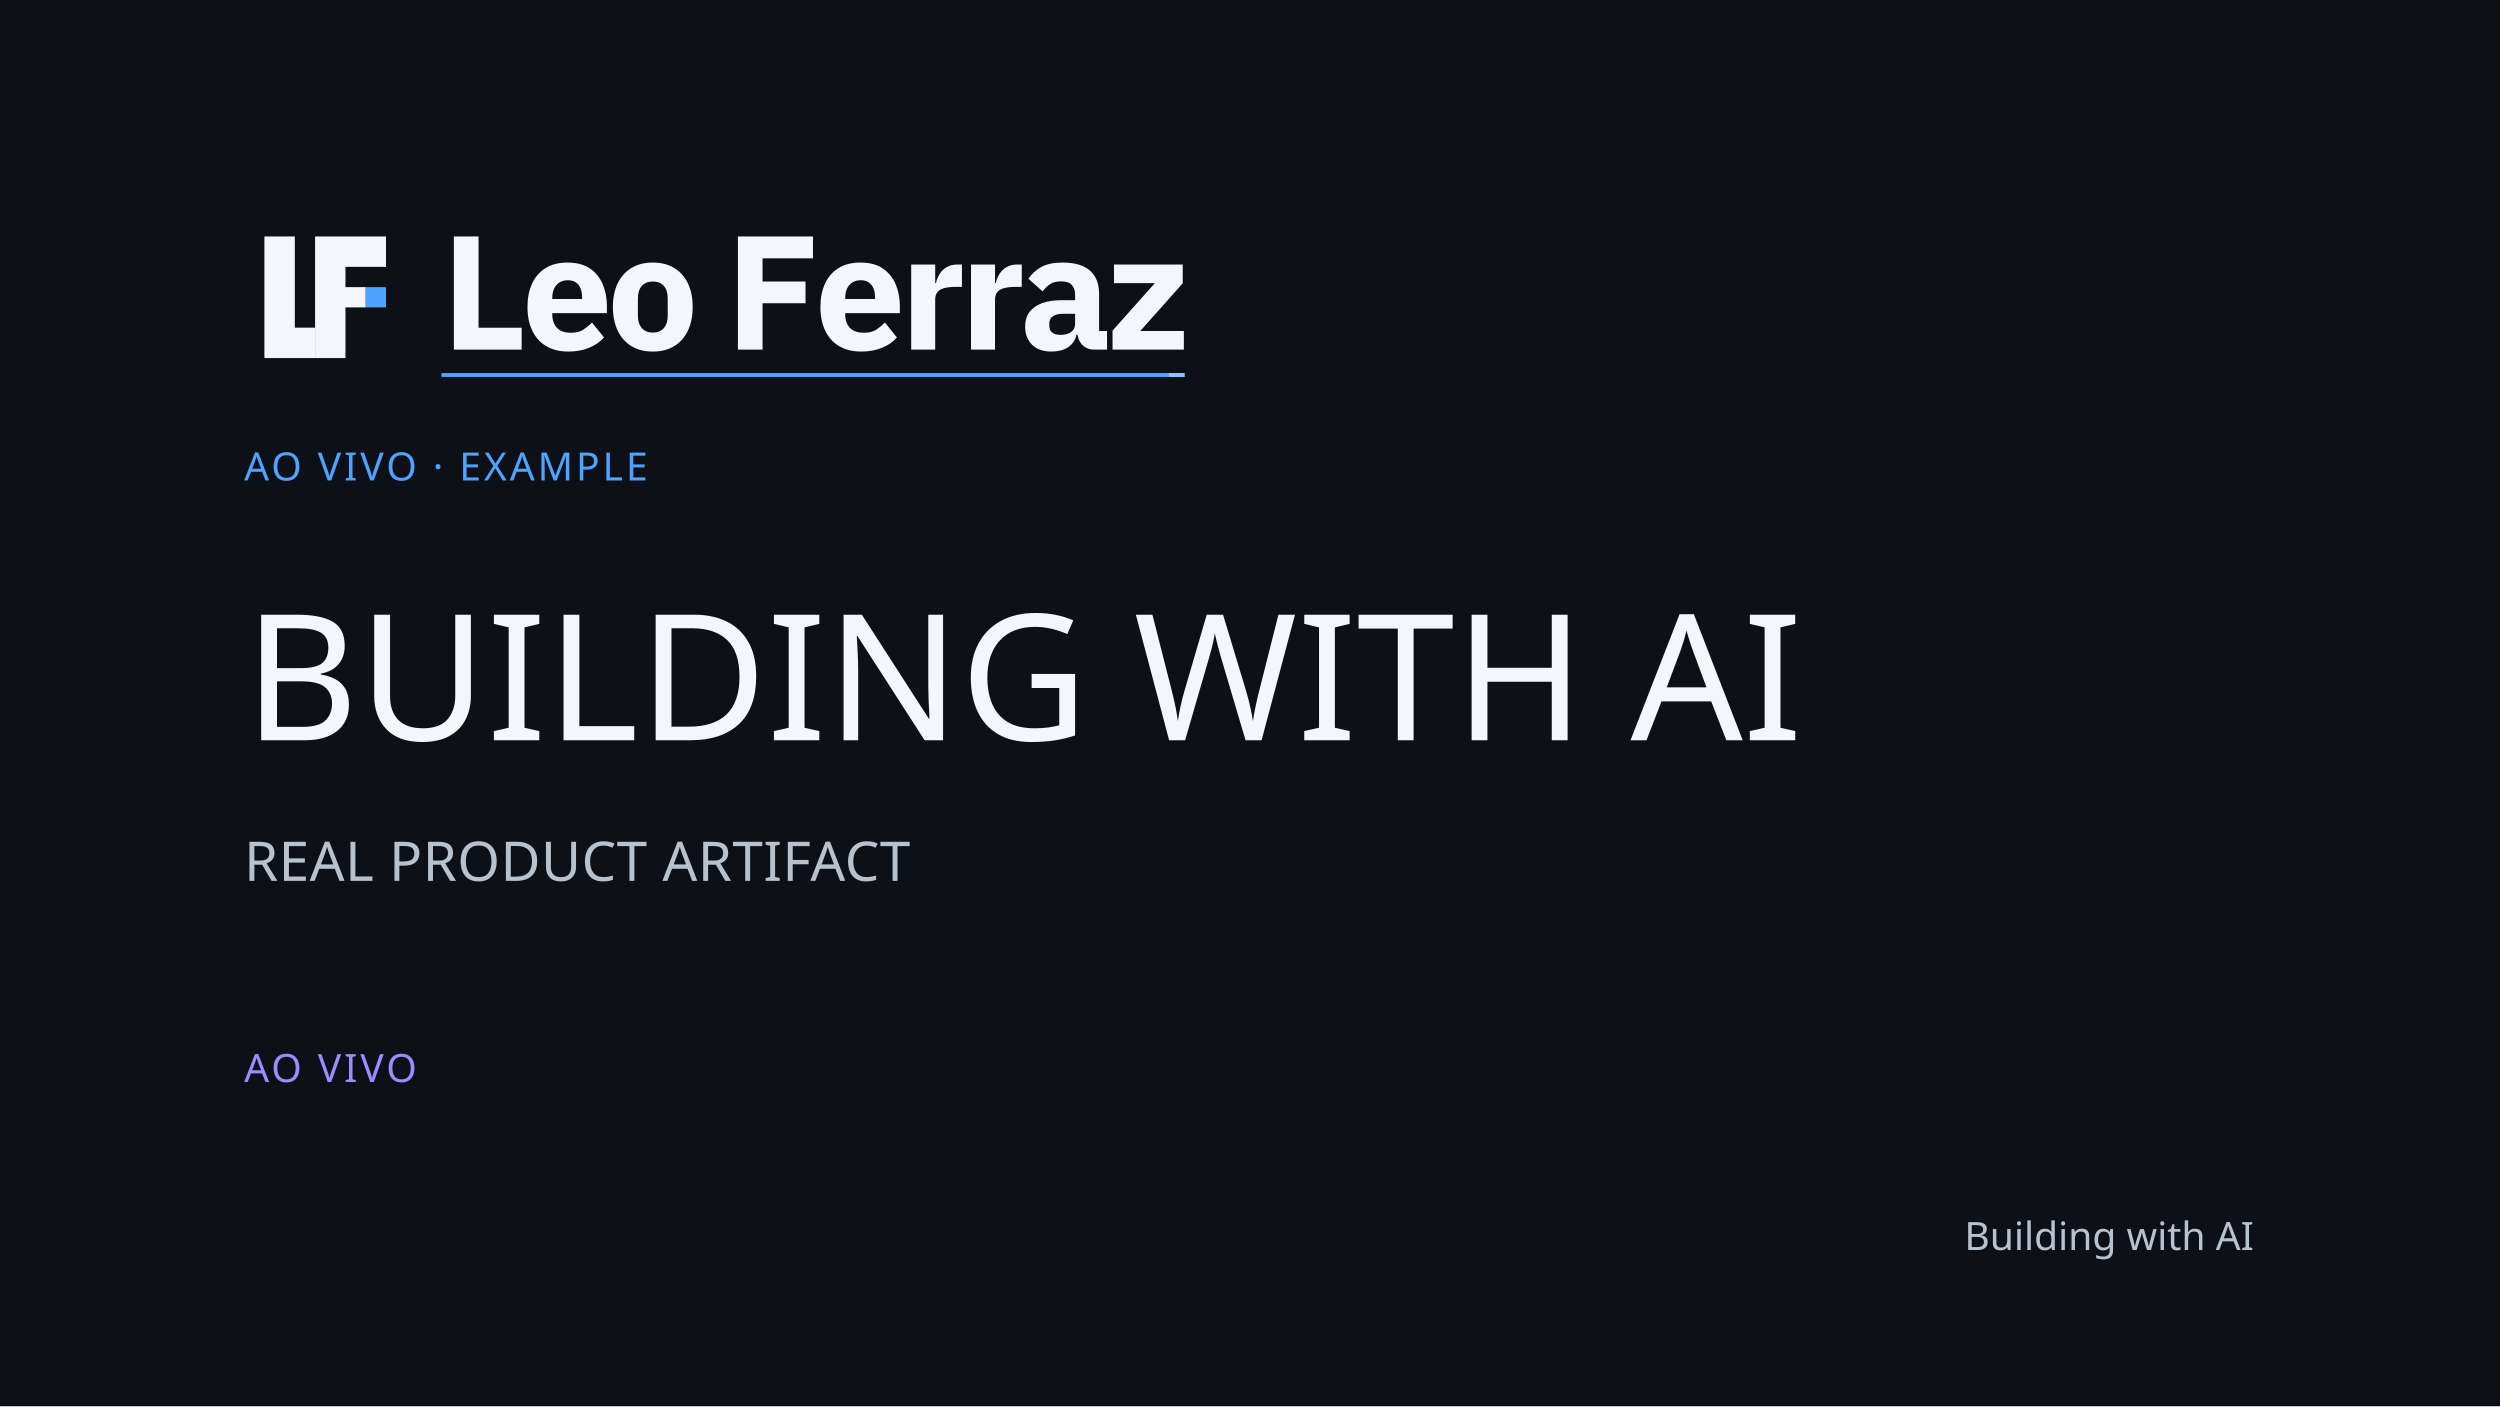
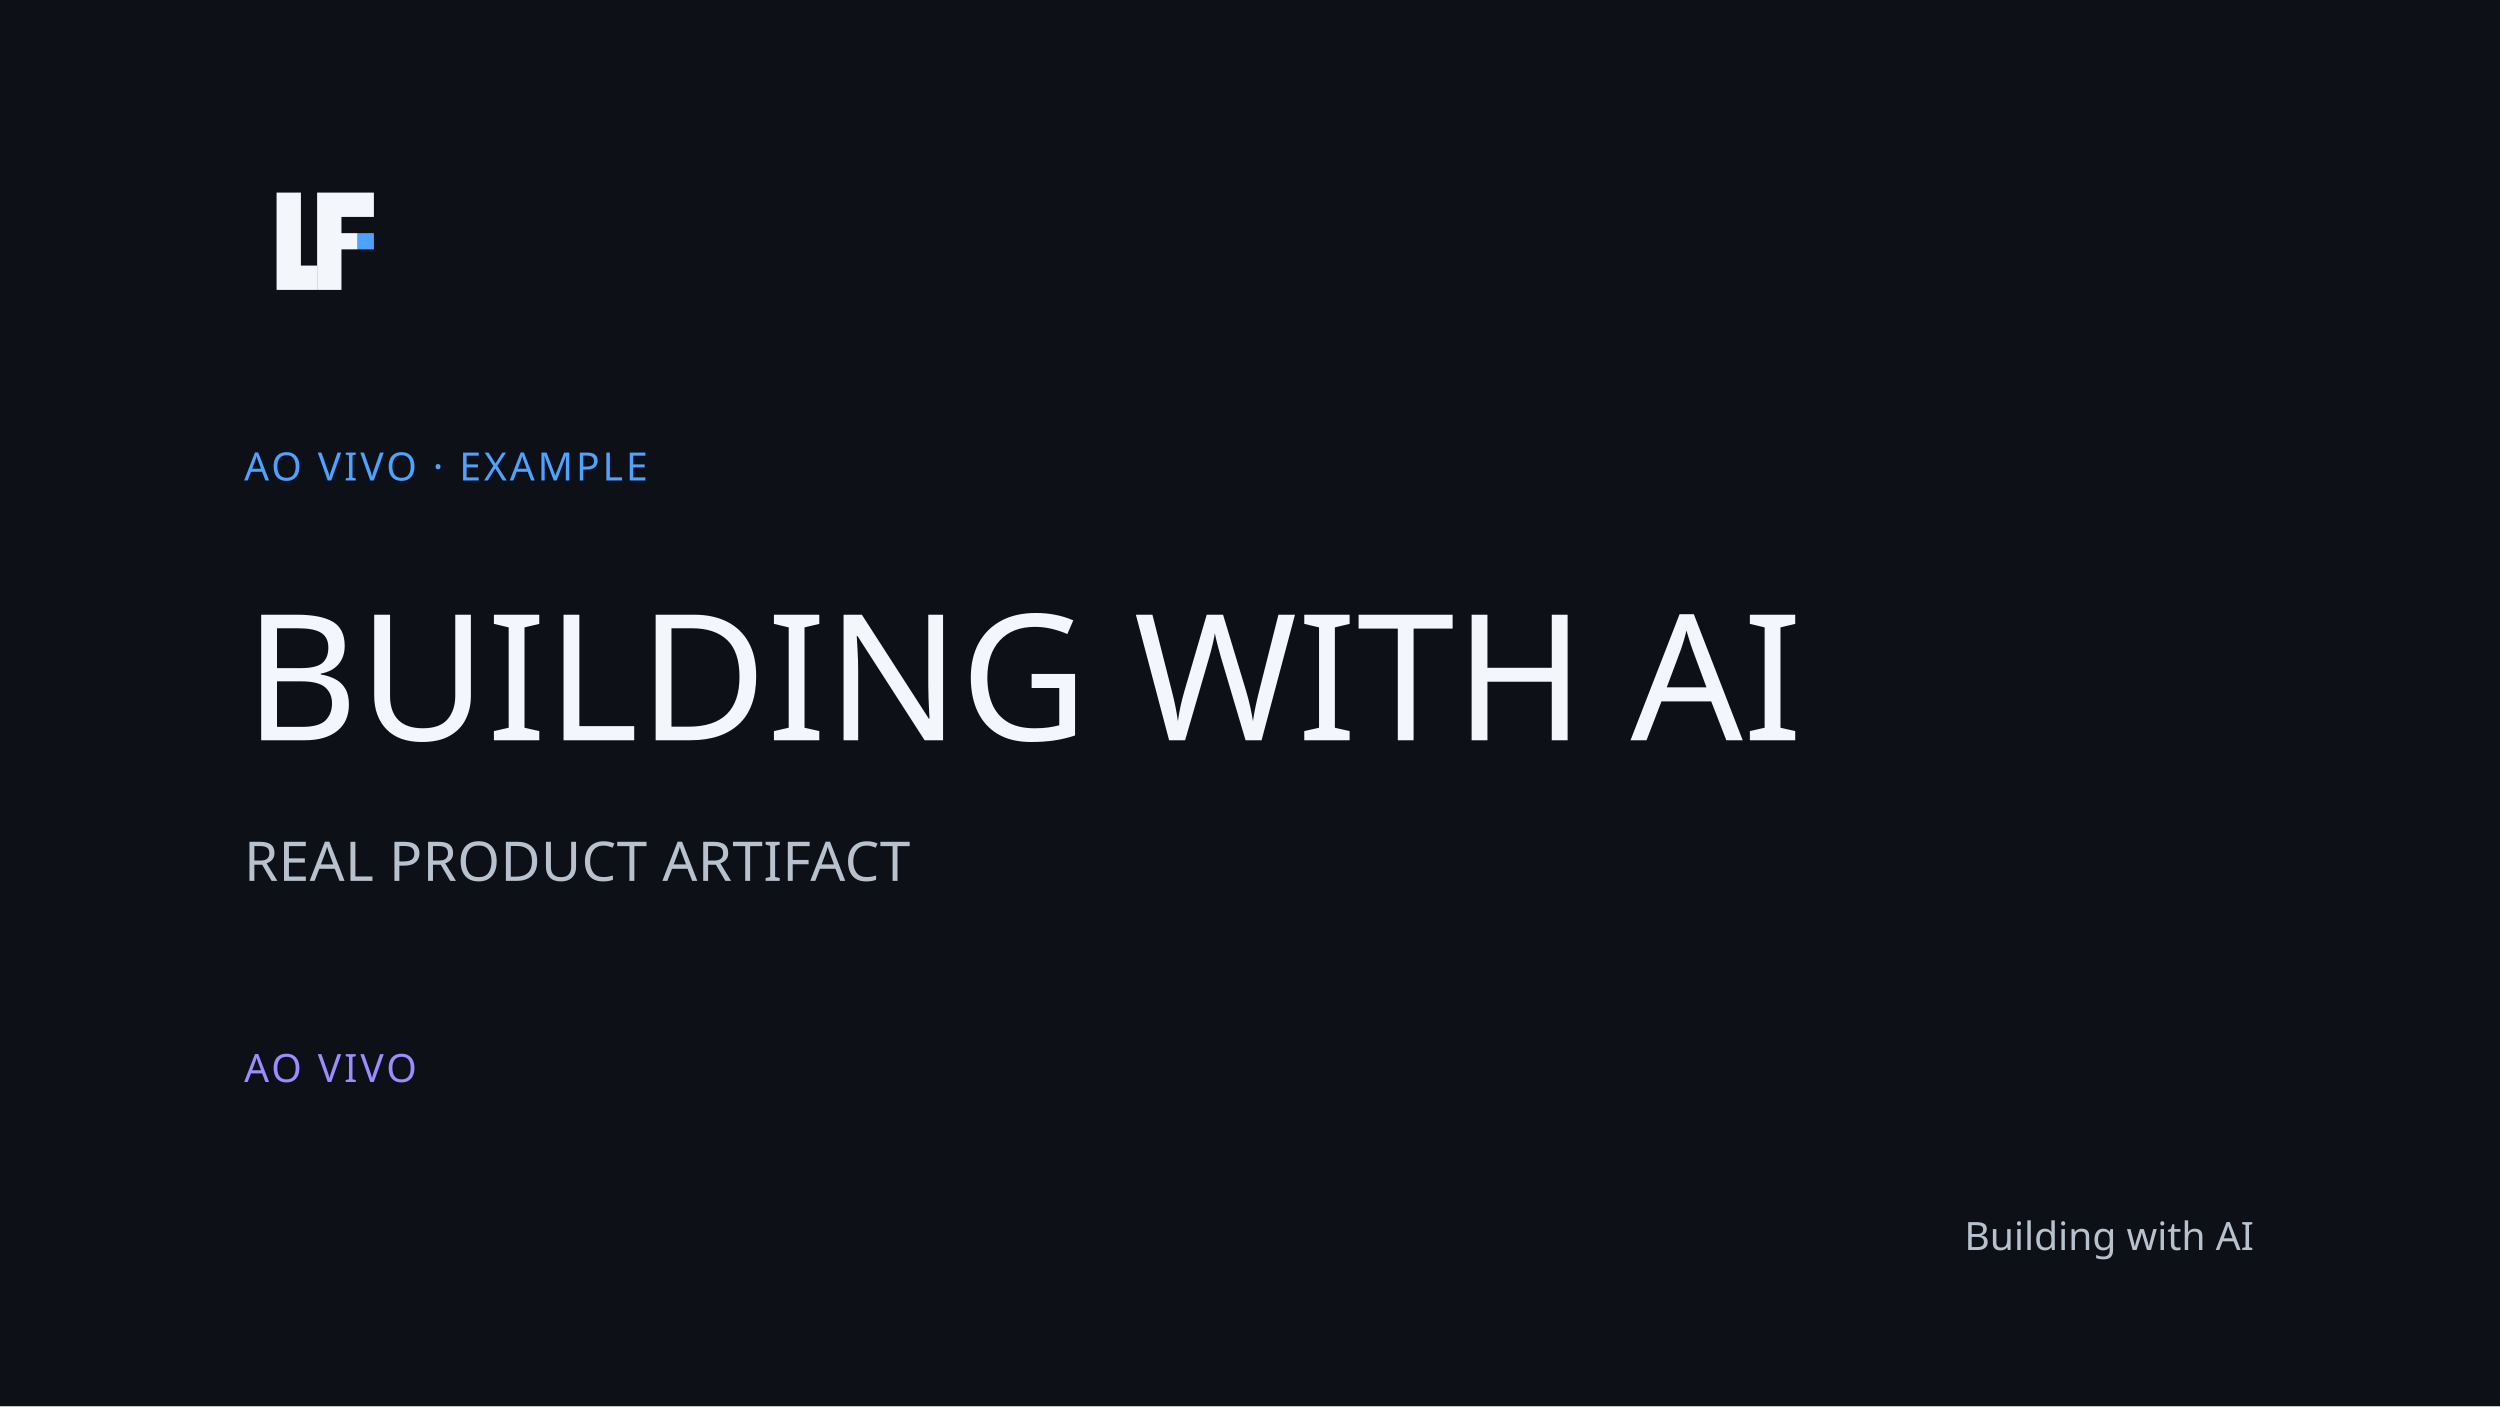
<svg xmlns="http://www.w3.org/2000/svg" viewBox="0 0 1280 720" width="1280" height="720" role="img" aria-labelledby="title">
  <rect width="1280" height="720" fill="#0D1117" />
-   <g data-mark="constructed-lf" transform="translate(125 110.691) scale(1.297)">
-     <path d="M8 8H20V44H28V56H8Z" fill="#F3F6FA" />
-     <path d="M28 8H56V20H40V28H48V36H40V56H28Z" fill="#F3F6FA" />
-     <rect x="48" y="28" width="8" height="8" fill="#4DA3FF" />
+   <g data-signature-variant="primary-symbol" transform="translate(125 82) scale(1.038)">
+     <g data-mark="constructed-lf" transform="translate(8 8) scale(1)">
+       <path d="M8 8H20V44H28V56H8Z" fill="#F3F6FA" />
+       <path d="M28 8H56V20H40V28H48V36H40V56H28Z" fill="#F3F6FA" />
+       <rect x="48" y="28" width="8" height="8" fill="#4DA3FF" />
+     </g>
  </g>
-   <path d="M267.08 179L232.39 179L232.39 121.07L245.01 121.07L245.01 167.8L267.08 167.8Z" fill="#F3F6FA" />
-   <path d="M290.99 180Q284.35 180 279.66 177.22Q274.97 174.44 272.52 169.29Q270.07 164.14 270.07 157.17Q270.07 150.28 272.44 145.18Q274.8 140.07 279.37 137.25Q283.93 134.43 290.49 134.43Q297.71 134.43 302.15 137.54Q306.59 140.65 308.67 145.72Q310.74 150.78 310.74 156.67L310.74 160.32L282.77 160.32L282.77 160.99Q282.77 165.31 285.14 167.84Q287.5 170.37 292.4 170.37Q296.3 170.37 298.67 168.79Q301.03 167.21 303.11 165.14L309.25 172.78Q306.34 176.1 301.65 178.05Q296.97 180 290.99 180ZM290.74 143.48Q288.25 143.48 286.47 144.6Q284.68 145.72 283.73 147.71Q282.77 149.7 282.77 152.44L282.77 153.1L298.04 153.1L298.04 152.36Q298.04 149.7 297.26 147.71Q296.47 145.72 294.85 144.6Q293.23 143.48 290.74 143.48Z" fill="#F3F6FA" />
-   <path d="M334.23 180Q327.84 180 323.28 177.22Q318.71 174.44 316.26 169.29Q313.81 164.14 313.81 157.17Q313.81 150.12 316.26 145.05Q318.71 139.99 323.28 137.21Q327.84 134.43 334.23 134.43Q340.62 134.43 345.19 137.21Q349.75 139.99 352.2 145.05Q354.65 150.12 354.65 157.17Q354.65 164.14 352.2 169.29Q349.75 174.44 345.19 177.22Q340.62 180 334.23 180ZM334.23 170.29Q337.88 170.29 339.88 168Q341.87 165.72 341.87 161.65L341.87 152.77Q341.87 148.62 339.88 146.38Q337.88 144.14 334.23 144.14Q330.66 144.14 328.63 146.38Q326.6 148.62 326.6 152.77L326.6 161.65Q326.6 165.72 328.63 168Q330.66 170.29 334.23 170.29Z" fill="#F3F6FA" />
-   <path d="M390.42 179L377.81 179L377.81 121.07L416.24 121.07L416.24 132.27L390.42 132.27L390.42 144.14L412.42 144.14L412.42 155.26L390.42 155.26Z" fill="#F3F6FA" />
-   <path d="M440.97 180Q434.33 180 429.64 177.22Q424.95 174.44 422.5 169.29Q420.05 164.14 420.05 157.17Q420.05 150.28 422.42 145.18Q424.79 140.07 429.35 137.25Q433.92 134.43 440.47 134.43Q447.69 134.43 452.13 137.54Q456.57 140.65 458.65 145.72Q460.72 150.78 460.72 156.67L460.72 160.32L432.75 160.32L432.75 160.99Q432.75 165.31 435.12 167.84Q437.48 170.37 442.38 170.37Q446.28 170.37 448.65 168.79Q451.01 167.21 453.09 165.14L459.23 172.78Q456.33 176.1 451.64 178.05Q446.95 180 440.97 180ZM440.72 143.48Q438.23 143.48 436.45 144.6Q434.66 145.72 433.71 147.71Q432.75 149.7 432.75 152.44L432.75 153.1L448.03 153.1L448.03 152.36Q448.03 149.7 447.24 147.71Q446.45 145.72 444.83 144.6Q443.21 143.48 440.72 143.48Z" fill="#F3F6FA" />
-   <path d="M478.82 179L466.53 179L466.53 135.43L478.82 135.43L478.82 144.89L479.23 144.89Q479.73 142.48 481.06 140.32Q482.39 138.16 484.67 136.79Q486.95 135.43 490.35 135.43L492.51 135.43L492.51 146.88L489.44 146.88Q485.87 146.88 483.51 147.5Q481.14 148.12 479.98 149.54Q478.82 150.95 478.82 153.52Z" fill="#F3F6FA" />
-   <path d="M509.45 179L497.16 179L497.16 135.43L509.45 135.43L509.45 144.89L509.86 144.89Q510.36 142.48 511.69 140.32Q513.01 138.16 515.3 136.79Q517.58 135.43 520.98 135.43L523.14 135.43L523.14 146.88L520.07 146.88Q516.5 146.88 514.13 147.5Q511.77 148.12 510.61 149.54Q509.45 150.95 509.45 153.52Z" fill="#F3F6FA" />
-   <path d="M566.8 179L559.99 179Q557.75 179 555.8 177.88Q553.85 176.76 552.69 174.56Q551.53 172.36 551.53 169.29L551.53 168.21L554.18 171.36L551.19 171.36Q550.2 175.6 546.8 177.8Q543.39 180 538.41 180Q531.86 180 528.37 176.47Q524.88 172.94 524.88 167.3Q524.88 162.65 527.17 159.66Q529.45 156.67 533.64 155.18Q537.83 153.69 543.56 153.69L550.45 153.69L550.45 150.95Q550.45 147.79 548.79 145.92Q547.13 144.06 543.23 144.06Q539.57 144.06 537.42 145.63Q535.26 147.21 533.85 149.2L526.54 142.73Q529.2 138.83 533.27 136.63Q537.33 134.43 544.14 134.43Q553.35 134.43 558.04 138.54Q562.73 142.65 562.73 150.37L562.73 169.46L566.8 169.46ZM550.45 160.66L544.47 160.66Q540.9 160.66 539.08 161.9Q537.25 163.15 537.25 165.55L537.25 166.8Q537.25 169.12 538.74 170.29Q540.24 171.45 542.98 171.45Q545.05 171.45 546.71 170.87Q548.37 170.29 549.41 169.04Q550.45 167.8 550.45 165.8Z" fill="#F3F6FA" />
-   <path d="M606.14 179L569.62 179L569.62 169.29L591.28 144.97L570.37 144.97L570.37 135.43L605.56 135.43L605.56 145.05L583.81 169.46L606.14 169.46Z" fill="#F3F6FA" />
-   <rect data-accent="underline-line" x="226" y="191" width="380.472" height="2" fill="#4DA3FF" />
-   <rect data-accent="underline-terminal" x="598.472" y="191" width="8" height="2" fill="#86C5FF" />
  <text x="125" y="246" fill="#4DA3FF" font-family="IBM Plex Mono" font-size="20px" font-weight="500" text-anchor="start" letter-spacing="0.075em">AO VIVO · EXAMPLE</text>
  <text x="125" y="379" fill="#F3F6FA" font-family="IBM Plex Sans" font-size="90px" font-weight="500" text-anchor="start" letter-spacing="0em">BUILDING WITH AI</text>
  <text x="125" y="451" fill="#B7C2CE" font-family="IBM Plex Mono" font-size="28px" font-weight="500" text-anchor="start" letter-spacing="0.01em">REAL PRODUCT ARTIFACT</text>
  <text x="125" y="554" fill="#9B8CFF" font-family="IBM Plex Mono" font-size="20px" font-weight="500" text-anchor="start" letter-spacing="0.075em">AO VIVO</text>
  <text x="1154" y="640" fill="#B7C2CE" font-family="IBM Plex Mono" font-size="20px" font-weight="500" text-anchor="end" letter-spacing="0em">Building with AI</text>
</svg>
